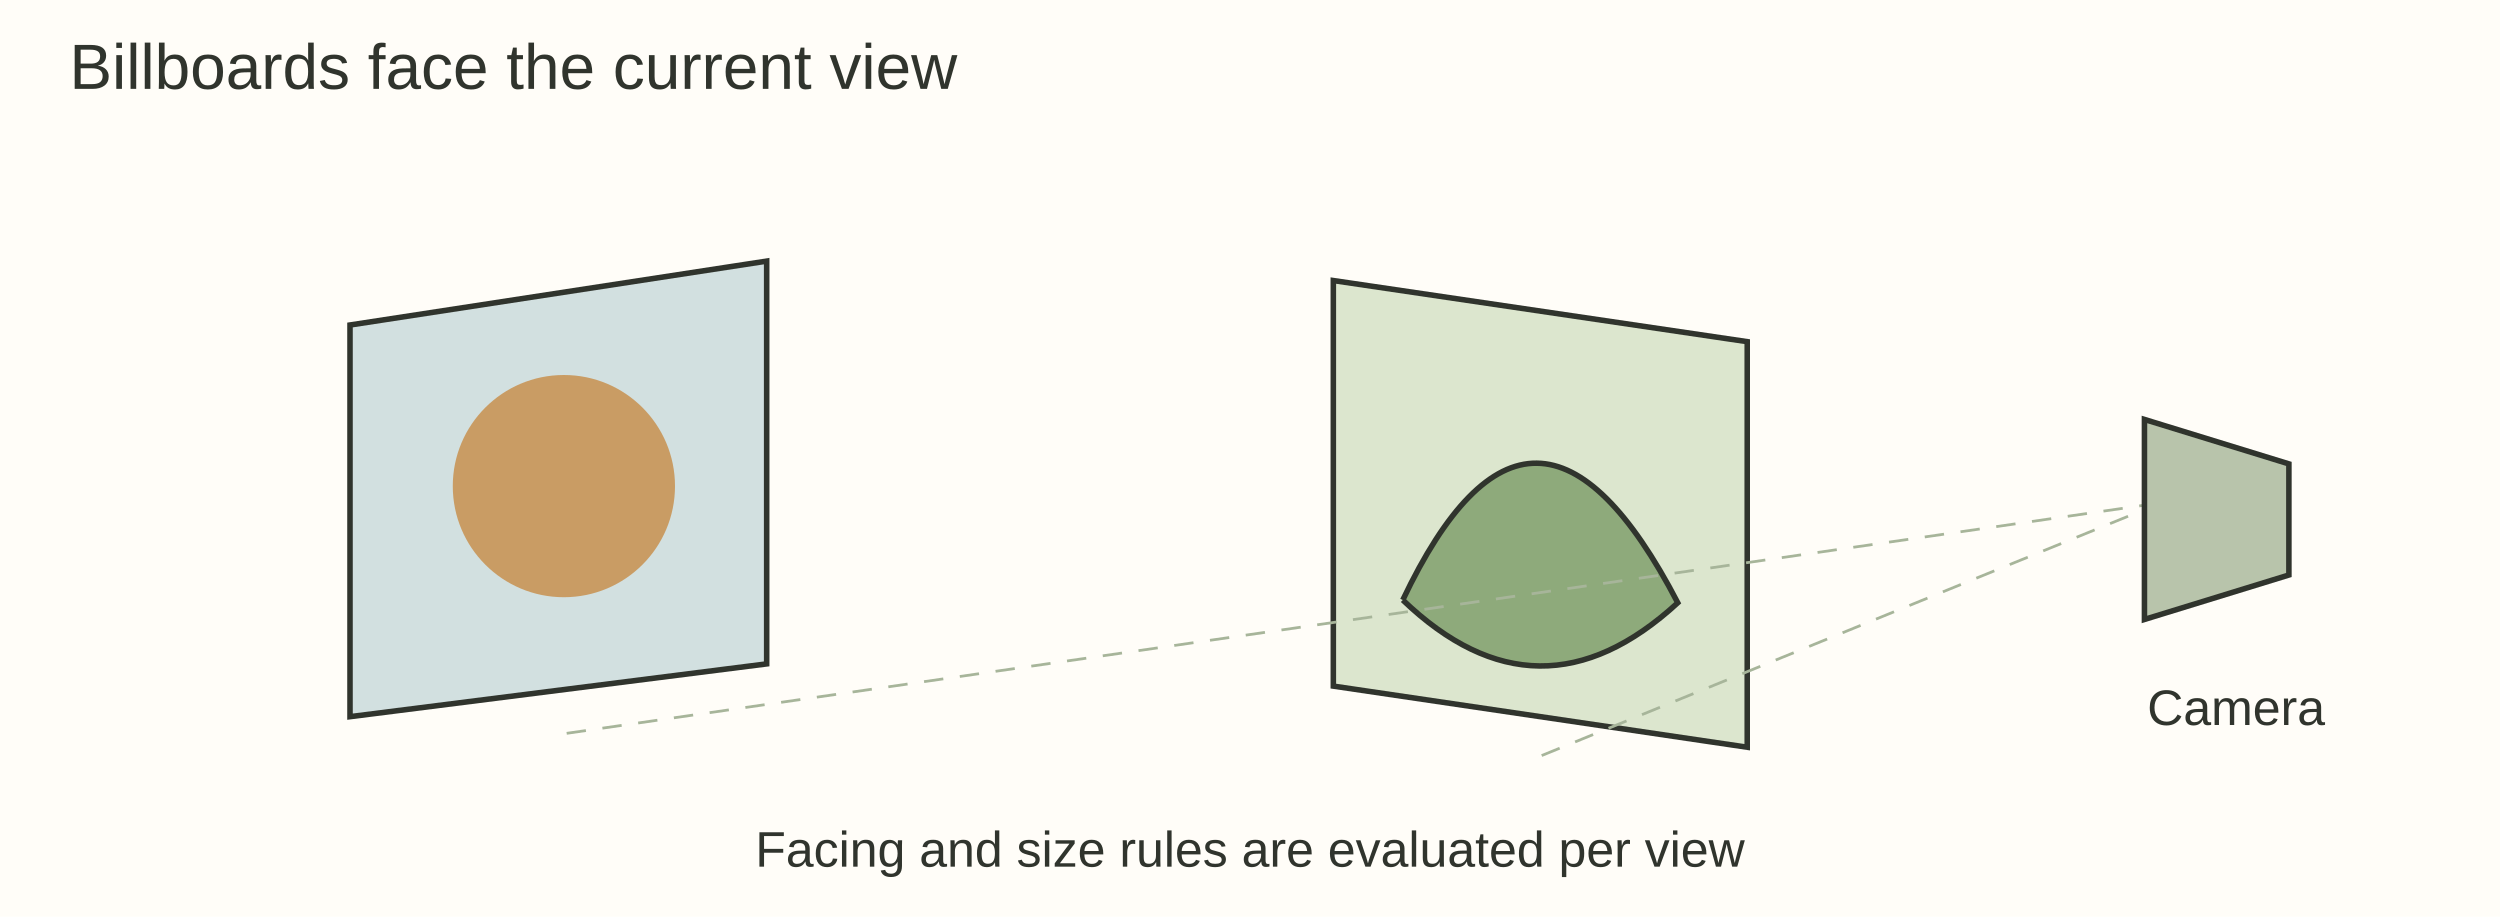
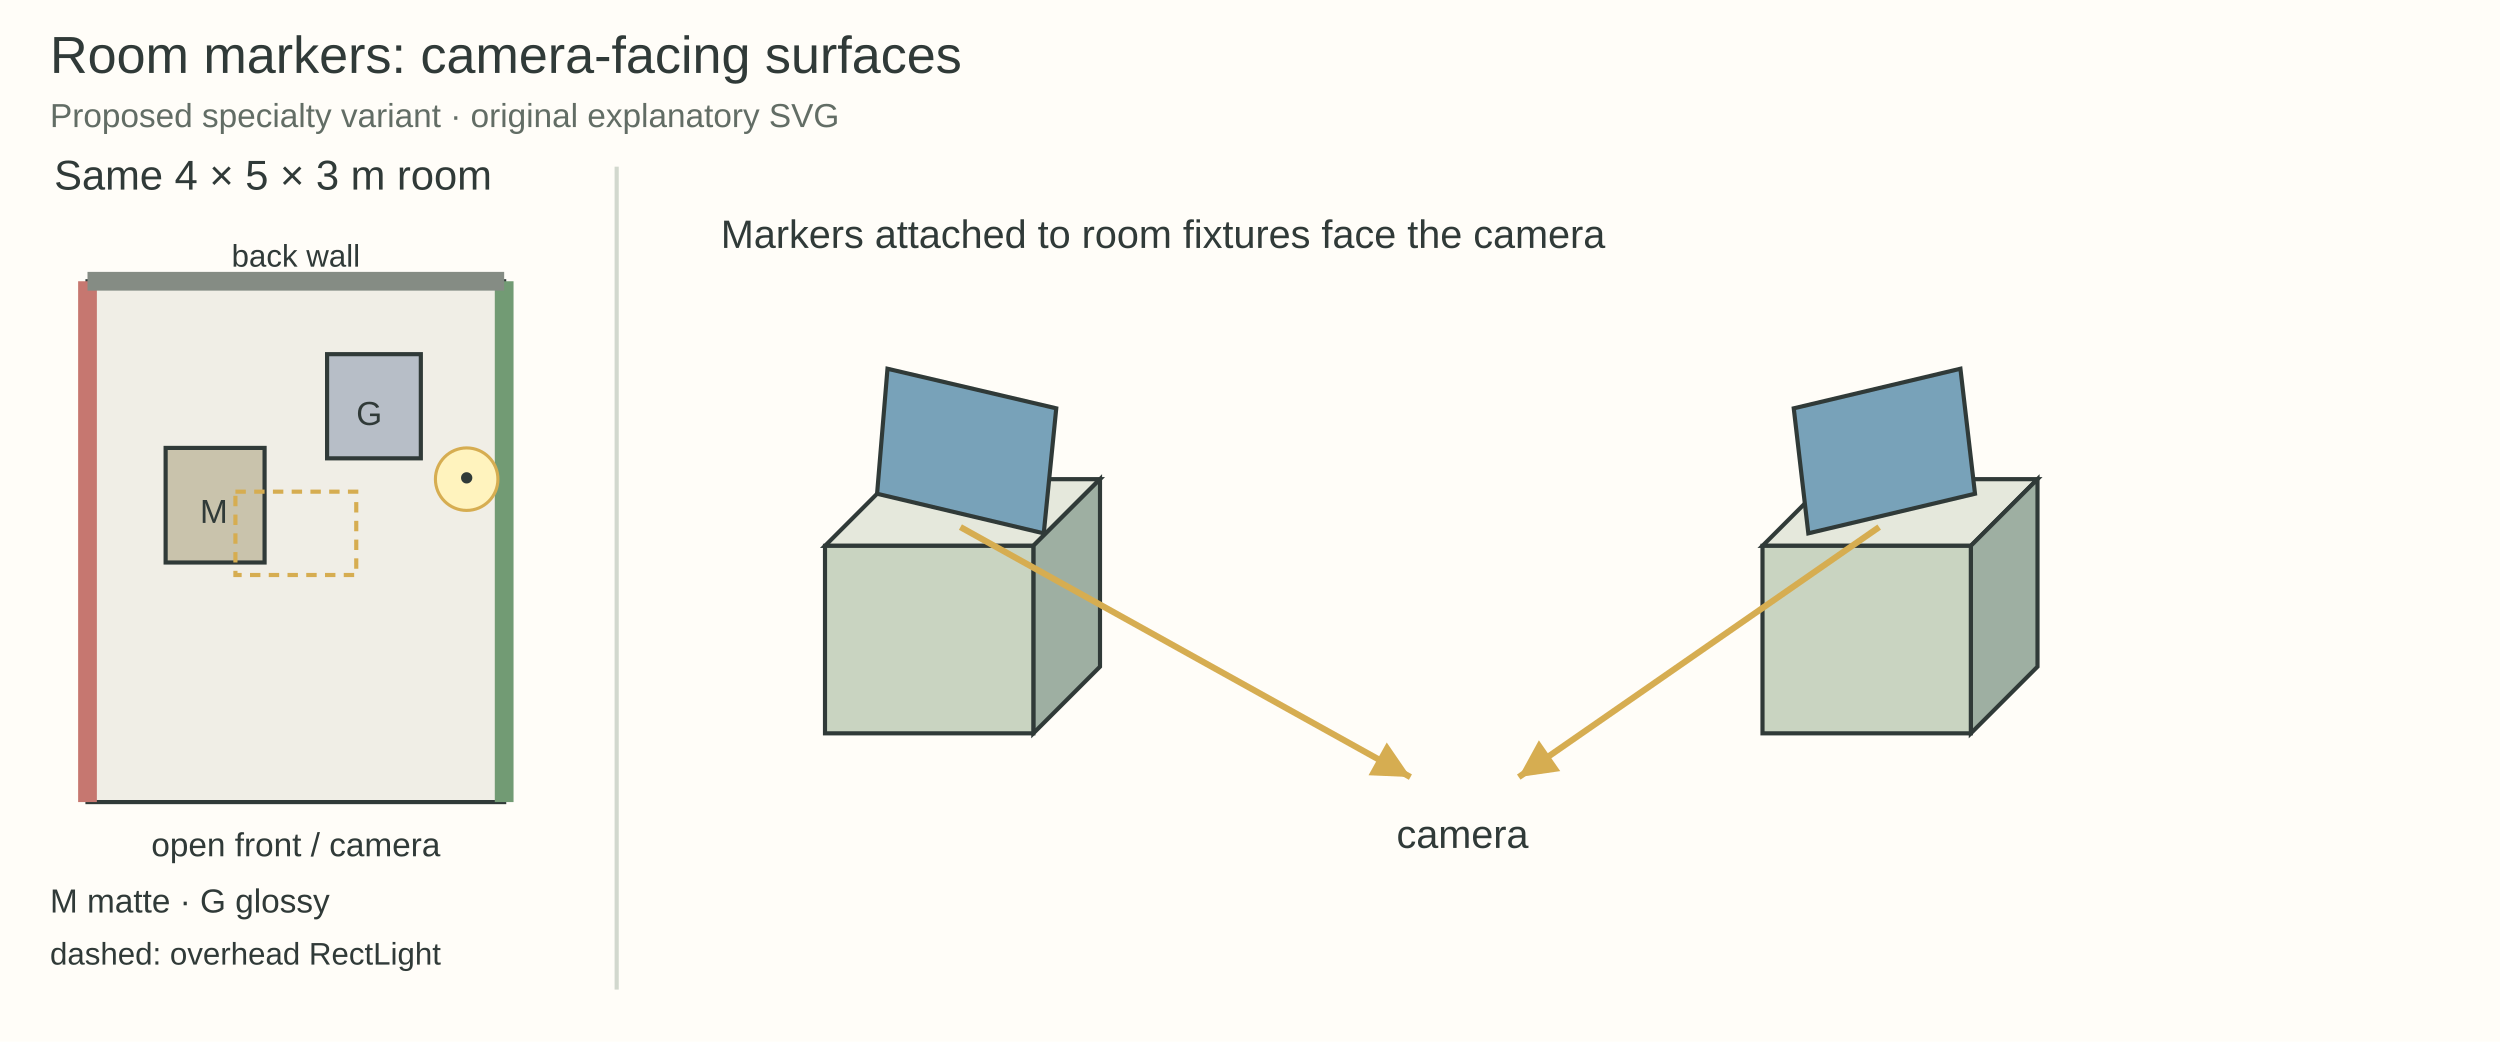
- <svg xmlns="http://www.w3.org/2000/svg" viewBox="0 0 900 330" role="img" aria-labelledby="title desc">
+ <svg xmlns="http://www.w3.org/2000/svg" viewBox="0 0 1200 500" role="img" aria-labelledby="title desc">
  <defs>
+     <marker id="arrow" markerWidth="8" markerHeight="8" refX="6" refY="3" orient="auto">
+       <path d="M0 0 L6 3 L0 6 Z" fill="#d6ad51" />
+     </marker>
    <radialGradient id="smoke">
-       <stop stop-color="#788879" stop-opacity=".65" />
-       <stop offset="1" stop-color="#aab6a3" stop-opacity="0" />
-     </radialGradient>
-     <radialGradient id="fire">
-       <stop stop-color="#ffe9a1" />
-       <stop offset=".5" stop-color="#df943f" stop-opacity=".85" />
-       <stop offset="1" stop-color="#df943f" stop-opacity="0" />
+       <stop stop-color="#748782" stop-opacity=".8" />
+       <stop offset="1" stop-color="#748782" stop-opacity="0" />
    </radialGradient>
  </defs>
-   <rect width="900" height="330" fill="#fffdf8" />
+   <rect width="1200" height="500" fill="#fffdf8" />
  <g font-family="Arial,sans-serif">
-     <text x="25" y="32" font-size="23" text-anchor="start" fill="#30342d">Billboards face the current view</text>
-     <polygon points="126,117 276,94 276,239 126,258" fill="#d2e0e0" stroke="#30342d" stroke-width="2" />
-     <circle cx="203" cy="175" r="40" fill="#c99c64" stroke="none" opacity="1" />
-     <polygon points="480,101 629,123 629,269 480,247" fill="#dce6ce" stroke="#30342d" stroke-width="2" />
-     <path d="M505 216 Q552 117 604 217 Q554 263 505 216" fill="#8eaa7b" stroke="#30342d" stroke-width="2" />
-     <line x1="204" y1="264" x2="778" y2="181" stroke="#a7b59a" stroke-width="1" stroke-dasharray="7 6" />
-     <line x1="555" y1="272" x2="778" y2="181" stroke="#a7b59a" stroke-width="1" stroke-dasharray="7 6" />
-     <polygon points="772,151 824,167 824,207 772,223" fill="#b8c4ab" stroke="#30342d" stroke-width="2" />
-     <text x="805" y="261" font-size="18" text-anchor="middle" fill="#30342d">Camera</text>
-     <text x="450" y="312" font-size="18" text-anchor="middle" fill="#30342d">Facing and size rules are evaluated per view</text>
+     <text x="24" y="35" font-size="25" fill="#303a38" text-anchor="start">Room markers: camera-facing surfaces</text>
+     <text x="24" y="61" font-size="16" fill="#626d65" text-anchor="start">Proposed specialty variant · original explanatory SVG</text>
+     <line x1="296" y1="80" x2="296" y2="475" stroke="#d2d8ce" stroke-width="2" />
+     <text x="26" y="91" font-size="20" fill="#303a38" text-anchor="start">Same 4 × 5 × 3 m room</text>
+     <rect x="42" y="135" width="200" height="250" fill="#f0eee6" stroke="#303a38" stroke-width="2" />
+     <line x1="42" y1="135" x2="42" y2="385" stroke="#c67770" stroke-width="9" />
+     <line x1="242" y1="135" x2="242" y2="385" stroke="#729b74" stroke-width="9" />
+     <line x1="42" y1="135" x2="242" y2="135" stroke="#858c84" stroke-width="9" />
+     <rect x="79.5" y="215.0" width="47.5" height="55" fill="#c9c3ac" stroke="#303a38" stroke-width="2" />
+     <rect x="157.0" y="170.0" width="45.0" height="50" fill="#b7bec7" stroke="#303a38" stroke-width="2" />
+     <text x="96" y="251" font-size="16" fill="#303a38" text-anchor="start">M</text>
+     <text x="171" y="204" font-size="16" fill="#303a38" text-anchor="start">G</text>
+     <rect x="113" y="236" width="58" height="40" fill="none" stroke="#d6ad51" stroke-width="2" stroke-dasharray="5 4" />
+     <text x="142" y="128" font-size="15" fill="#303a38" text-anchor="middle">back wall</text>
+     <text x="142" y="411" font-size="16" fill="#303a38" text-anchor="middle">open front / camera</text>
+     <text x="24" y="438" font-size="16" fill="#303a38" text-anchor="start">M matte  ·  G glossy</text>
+     <text x="24" y="463" font-size="15" fill="#303a38" text-anchor="start">dashed: overhead RectLight</text>
+     <circle cx="224.00" cy="230.00" r="15" fill="#fff3be" stroke="#d6ad51" stroke-width="1.5" />
+     <text x="224.0" y="236.0" font-size="20" fill="#303a38" text-anchor="middle">•</text>
+     <g transform="translate(321 84) scale(1)">
+       <text x="25" y="35" font-size="19" fill="#303a38" text-anchor="start">Markers attached to room fixtures face the camera</text>
+       <polygon points="75,178 107,146 207,146 175,178" fill="#e5e8dc" stroke="#303a38" stroke-width="2" />
+       <polygon points="175,178 207,146 207,236 175,268" fill="#9eafa2" stroke="#303a38" stroke-width="2" />
+       <rect x="75" y="178" width="100" height="90" fill="#c9d4c1" stroke="#303a38" stroke-width="2" />
+       <polygon points="525,178 557,146 657,146 625,178" fill="#e5e8dc" stroke="#303a38" stroke-width="2" />
+       <polygon points="625,178 657,146 657,236 625,268" fill="#9eafa2" stroke="#303a38" stroke-width="2" />
+       <rect x="525" y="178" width="100" height="90" fill="#c9d4c1" stroke="#303a38" stroke-width="2" />
+       <polygon points="105,93 186,112 180,172 100,153" fill="#78a2b9" stroke="#303a38" stroke-width="2" />
+       <polygon points="540,112 620,93 627,153 547,172" fill="#78a2b9" stroke="#303a38" stroke-width="2" />
+       <line x1="140" y1="169" x2="356" y2="289" stroke="#d6ad51" stroke-width="3" marker-end="url(#arrow)" />
+       <line x1="581" y1="169" x2="408" y2="289" stroke="#d6ad51" stroke-width="3" marker-end="url(#arrow)" />
+       <text x="381" y="323" font-size="19" fill="#303a38" text-anchor="middle">camera</text>
+     </g>
  </g>
</svg>
